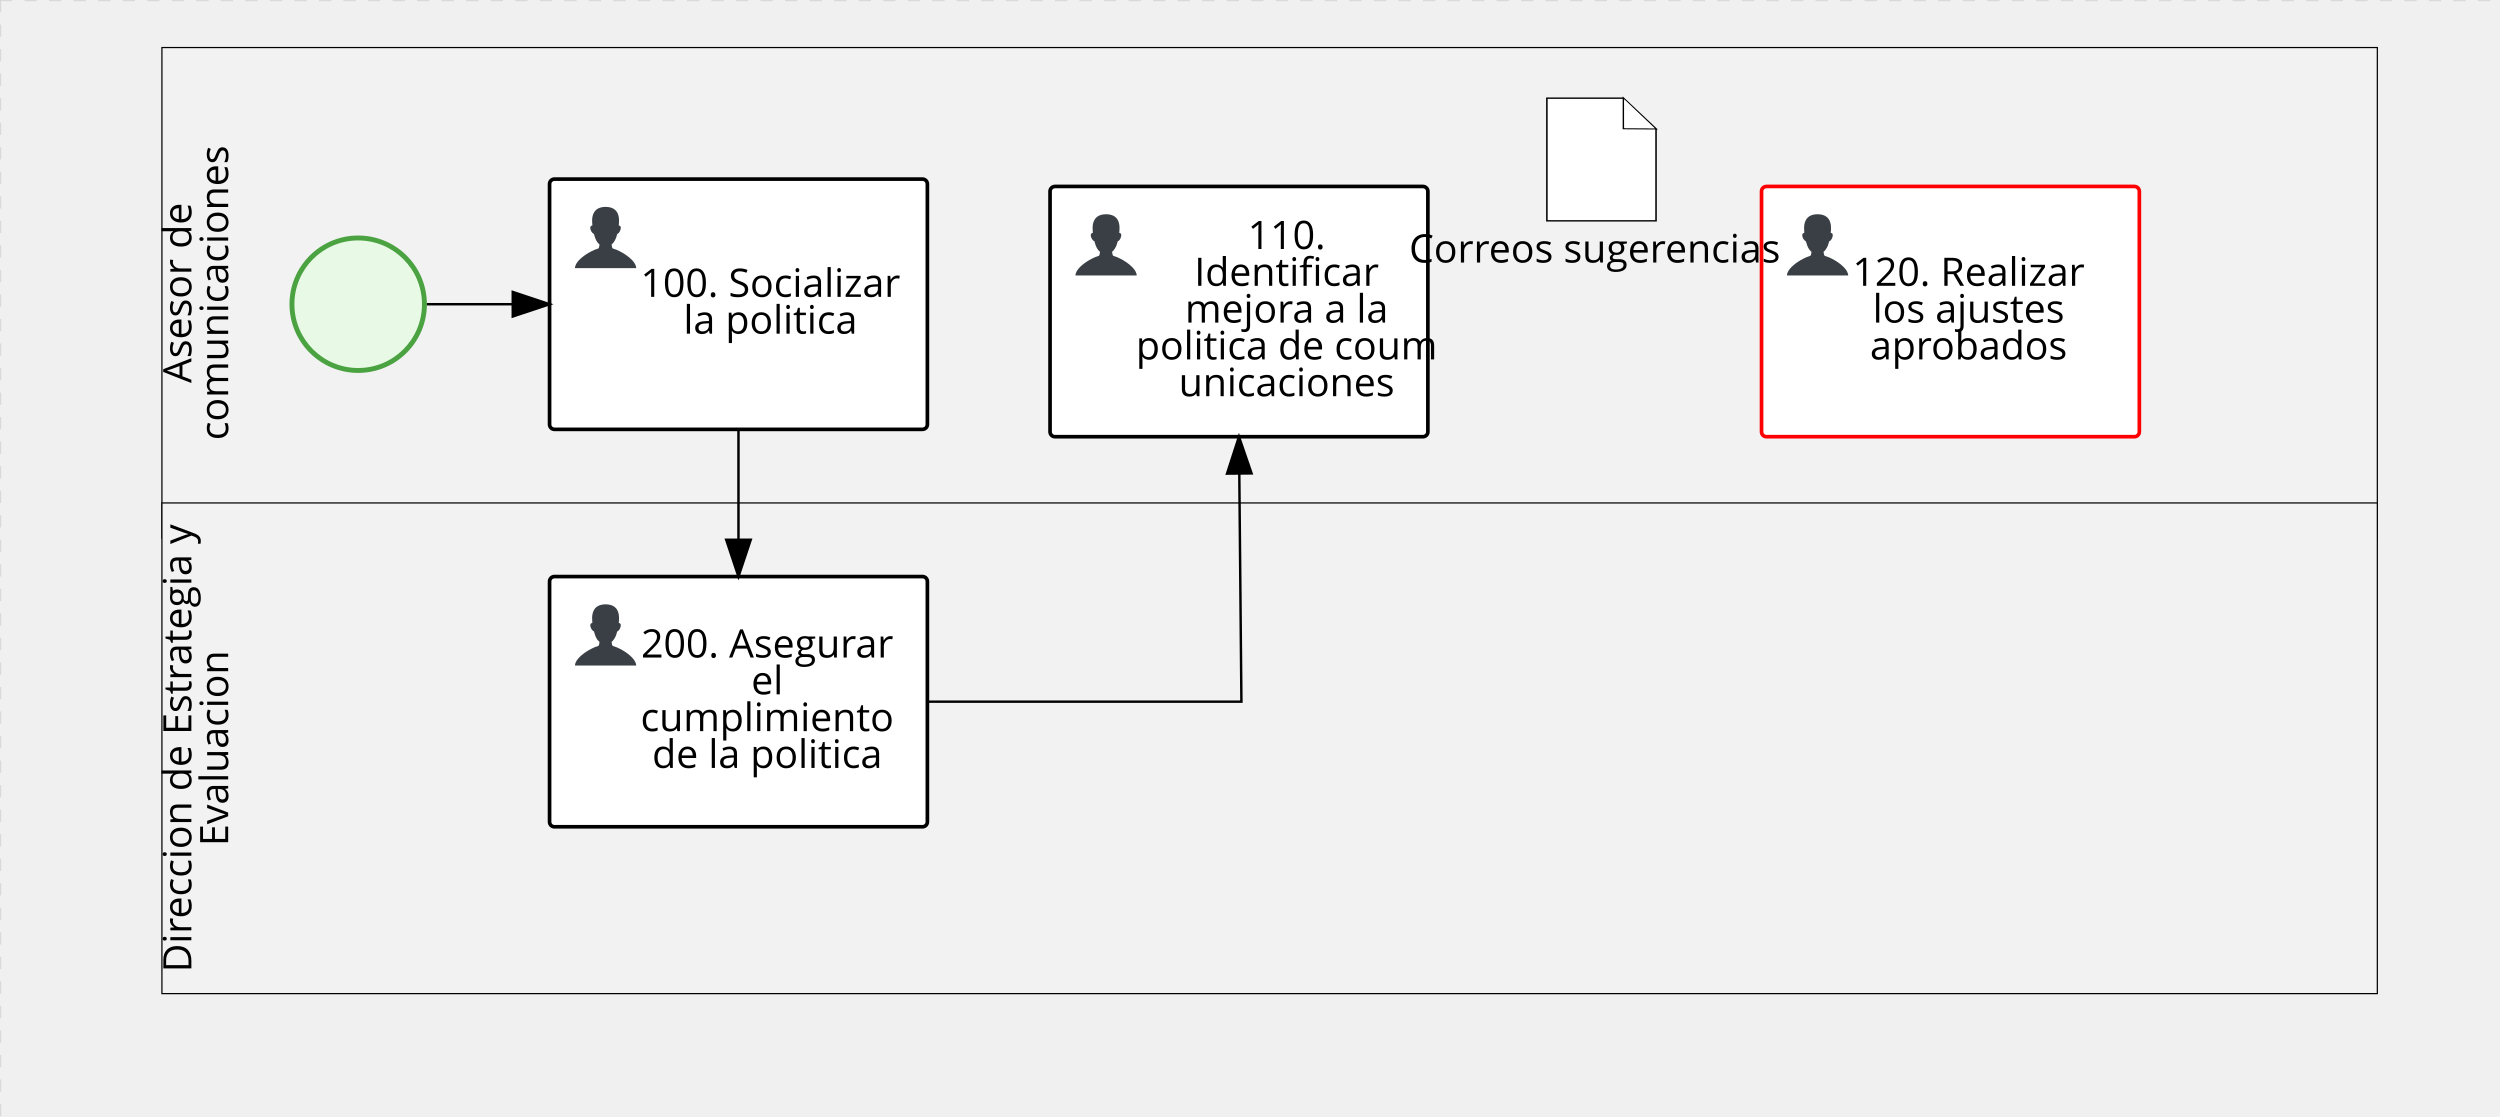
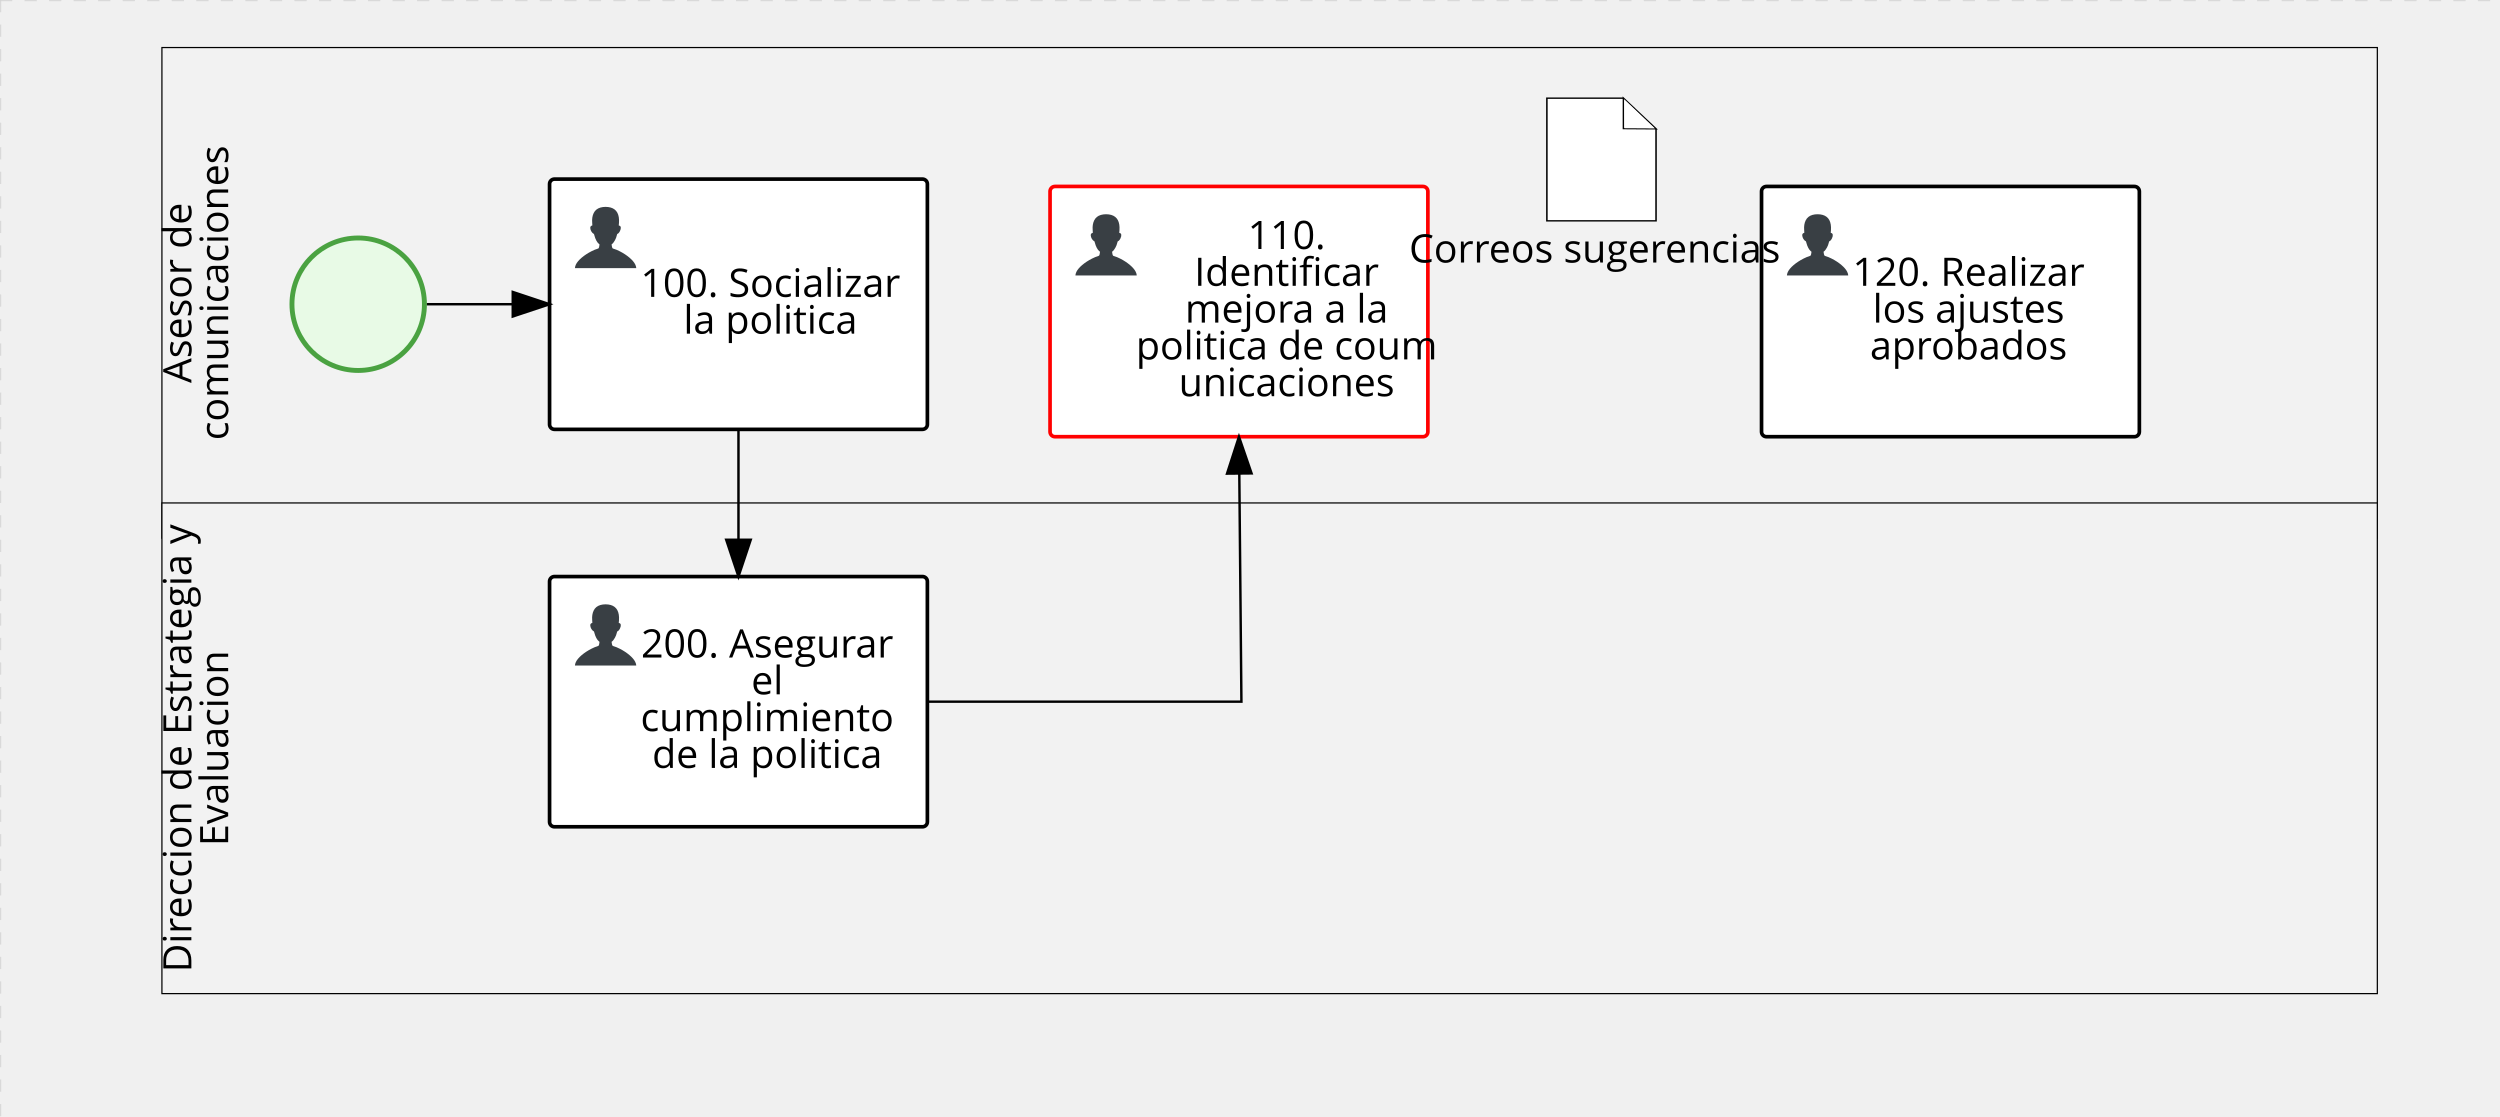
<svg xmlns="http://www.w3.org/2000/svg" version="1.1" width="1019" height="455" viewBox="0 0 1019 455">
  <defs />
  <g transform="matrix(1,0,0,1,0,0)">
    <g>
      <g>
        <g>
          <path fill="none" stroke="#d3d3d3" paint-order="fill stroke markers" d=" M 0 0 L 1200 0" stroke-miterlimit="10" stroke-opacity="0.8" stroke-dasharray="5" />
        </g>
        <g>
          <path fill="none" stroke="#d3d3d3" paint-order="fill stroke markers" d=" M 0 0 L 0 800" stroke-miterlimit="10" stroke-opacity="0.8" stroke-dasharray="5" />
        </g>
      </g>
      <g id="_683E4396-24D7-4638-881C-E2183E5F51CE" bpmn2nodeid="_683E4396-24D7-4638-881C-E2183E5F51CE" transform="matrix(1,0,0,1,66,19.3793)">
        <g>
          <path fill="none" stroke="none" />
        </g>
        <g transform="matrix(1,0,0,1,0,0)">
          <path fill="#f2f2f2" stroke="none" id="_683E4396-24D7-4638-881C-E2183E5F51CE?shapeType=BACKGROUND" paint-order="stroke fill markers" d=" M 0 0 L 903 0 L 903 200 L 0 200 L 0 0 Z Z" />
        </g>
        <g transform="matrix(1,0,0,1,0,0)">
          <path fill="none" stroke="rgb(0,0,0)" id="_683E4396-24D7-4638-881C-E2183E5F51CE?shapeType=BORDER&amp;renderType=STROKE" paint-order="fill stroke markers" d=" M 0 0 L 903 0 L 903 200 L 0 200 L 0 0 Z Z" stroke-miterlimit="10" stroke-width="0.5" stroke-dasharray="" />
        </g>
        <g transform="matrix(-1.8369701987210297e-16,-1,1,-1.8369701987210297e-16,0,160.0625)">
          <text fill="#000000" stroke="none" font-family="Open Sans" font-size="12pt" font-style="normal" font-weight="normal" text-decoration="normal" x="60.062" y="12" text-anchor="middle" dominant-baseline="alphabetic">     Asesor de      </text>
          <text fill="#000000" stroke="none" font-family="Open Sans" font-size="12pt" font-style="normal" font-weight="normal" text-decoration="normal" x="60.062" y="27" text-anchor="middle" dominant-baseline="alphabetic">comunicaciones</text>
        </g>
        <g id="_9BCE6AD8-8F45-4A36-9950-3890EF6B08EC" bpmn2nodeid="_9BCE6AD8-8F45-4A36-9950-3890EF6B08EC" transform="matrix(1,0,0,1,52,76.6207)">
          <g>
            <path fill="none" stroke="none" />
          </g>
          <g transform="matrix(0.125,0,0,0.125,0,0)">
            <g transform="matrix(1,0,0,1,0,0)">
              <path fill="#e8fae6" stroke="none" id="_9BCE6AD8-8F45-4A36-9950-3890EF6B08EC?shapeType=BACKGROUND" paint-order="stroke fill markers" d=" M 0 0 M 444 224 C 444 263.9 434.2 300.8 414.4 334.5 C 394.7 368.2 368 394.9 334.4 414.5 C 300.8 434.1 263.9 444 224 444 C 184.1 444 147.2 434.2 113.5 414.4 C 79.8 394.7 53.1 368 33.5 334.4 C 13.9 300.8 4 263.9 4 224 C 4 184.1 13.8 147.2 33.6 113.5 C 53.4 79.8 80.1 53.1 113.6 33.5 C 147.1 13.9 184.1 4 224 4 C 263.9 4 300.8 13.8 334.5 33.6 C 368.2 53.4 394.9 80.1 414.5 113.6 C 434.1 147.1 444 184.1 444 224 Z" />
            </g>
            <g>
              <g transform="matrix(1,0,0,1,0,0)">
                <g transform="matrix(1,0,0,1,0,0)">
                  <path fill="rgb(74,162,65)" stroke="none" id="_9BCE6AD8-8F45-4A36-9950-3890EF6B08EC?shapeType=BORDER&amp;renderType=FILL" paint-order="stroke fill markers" d=" M 0 0 M 224 0 C 100.3 0 0 100.3 0 224 C 0 347.7 100.3 448 224 448 C 347.7 448 448 347.7 448 224 C 448 100.3 347.7 0 224 0 Z M 0 0 M 224 432 C 109.1 432 16 338.9 16 224 C 16 109.1 109.1 16 224 16 C 338.9 16 432 109.1 432 224 C 432 338.9 338.9 432 224 432 Z" />
                </g>
              </g>
            </g>
          </g>
          <g transform="matrix(1,0,0,1,28,61)" />
        </g>
        <g id="_7D7F32C1-9C47-42F1-9FDC-F3C386D269F0" bpmn2nodeid="_7D7F32C1-9C47-42F1-9FDC-F3C386D269F0" transform="matrix(1,0,0,1,158,53.6207)">
          <g>
            <path fill="none" stroke="none" />
          </g>
          <g transform="matrix(1,0,0,1,0,0)">
            <path fill="#ffffff" stroke="none" id="_7D7F32C1-9C47-42F1-9FDC-F3C386D269F0?shapeType=BACKGROUND" paint-order="stroke fill markers" d=" M 2 0 L 152 0 L 152 0 A 2 2 0 0 1 154 2 L 154 100 L 154 100 A 2 2 0 0 1 152 102 L 2 102 L 2 102 A 2 2 0 0 1 0 100 L 0 2 L 0 2 A 2 2 0 0 1 2 0 Z" />
          </g>
          <g transform="matrix(1,0,0,1,0,0)">
            <path fill="none" stroke="rgb(0,0,0)" id="_7D7F32C1-9C47-42F1-9FDC-F3C386D269F0?shapeType=BORDER&amp;renderType=STROKE" paint-order="fill stroke markers" d=" M 2 0 L 152 0 L 152 0 A 2 2 0 0 1 154 2 L 154 100 L 154 100 A 2 2 0 0 1 152 102 L 2 102 L 2 102 A 2 2 0 0 1 0 100 L 0 2 L 0 2 A 2 2 0 0 1 2 0 Z" stroke-miterlimit="10" stroke-width="1.5" stroke-dasharray="" />
          </g>
          <g>
            <g transform="matrix(0.06,0,0,0.06,9.4,9.4)">
              <g transform="matrix(1,0,0,1,0,0)">
                <path fill="#393f44" stroke="none" id="_7D7F32C1-9C47-42F1-9FDC-F3C386D269F0_task__RvU5__iZSm" paint-order="stroke fill markers" d=" M 0 0 M 16 445.21 C 16 440.869 18.784 431.129 22.001 424.217 C 35.768 394.64 77.283 359.28 129 333.084 C 144.516 325.224 157.347 319.964 167.807 317.174 C 171.932 316.074 175.729 314.414 176.525 313.363 C 178.894 310.234 180.914 302.908 181.727 294.5 L 182.5 286.5 L 178.507 283.455 C 166.303 274.146 154.284 251.678 148.04 226.5 C 145.611 216.707 145.056 215.462 142.984 215.158 C 141.703 214.97 138.083 212.243 134.939 209.099 C 123.233 197.393 116.891 177.376 121.44 166.49 C 123.002 162.751 128.155 159.01 131.75 159.004 C 134.448 159 134.471 158.603 132.914 138.788 C 130.927 113.496 134.279 92.265 143.132 74.076 C 152.232 55.38 167.569 42.882 189.049 36.66 C 210.203 30.532 237.797 30.532 258.951 36.66 C 300.042 48.563 318.958 83.806 314.955 141 C 314.32 150.075 313.624 157.788 313.409 158.14 C 313.194 158.493 314.575 159.073 316.479 159.43 C 328.929 161.766 330.986 177.018 321.496 196.621 C 316.903 206.109 309.357 214.508 304.817 215.185 C 303.023 215.453 302.293 217.146 299.943 226.5 C 296.659 239.567 294.474 245.305 287.948 257.995 C 282.491 268.606 273.035 281.109 268.108 284.229 L 264.871 286.278 L 265.518 292.889 C 266.345 301.33 268.639 309.871 270.877 312.837 C 272.067 314.415 275.002 315.79 280.063 317.139 C 291.069 320.075 303.617 325.274 321 334.102 C 369.815 358.891 410.848 393.758 425.032 422.5 C 429.07 430.682 432 440.232 432 445.21 L 432 448 L 224 448 L 16 448 L 16 445.21 Z" />
              </g>
            </g>
          </g>
          <g transform="matrix(1,0,0,1,4.04,13.68)">
            <g transform="matrix(0.04,0,0,0.04,63.36,69.12)">
              <g transform="matrix(1,0,0,1,0,0)">
                <path fill="none" stroke="none" />
              </g>
              <g transform="matrix(1,0,0,1,0,0)">
                <path fill="none" stroke="none" />
              </g>
            </g>
          </g>
          <g transform="matrix(1,0,0,1,35,36)">
            <text fill="#000000" stroke="none" font-family="Open Sans" font-size="12pt" font-style="normal" font-weight="normal" text-decoration="normal" x="55.016" y="12" text-anchor="middle" dominant-baseline="alphabetic">100. Socializar </text>
            <text fill="#000000" stroke="none" font-family="Open Sans" font-size="12pt" font-style="normal" font-weight="normal" text-decoration="normal" x="55.016" y="27" text-anchor="middle" dominant-baseline="alphabetic">    la politica     </text>
          </g>
        </g>
        <g id="_BBF194CB-5DEC-4867-922F-7F6BB99A938A" bpmn2nodeid="_BBF194CB-5DEC-4867-922F-7F6BB99A938A" transform="matrix(1,0,0,1,362,56.6207)">
          <g>
            <path fill="none" stroke="none" />
          </g>
          <g transform="matrix(1,0,0,1,0,0)">
            <path fill="#ffffff" stroke="none" id="_BBF194CB-5DEC-4867-922F-7F6BB99A938A?shapeType=BACKGROUND" paint-order="stroke fill markers" d=" M 2 0 L 152 0 L 152 0 A 2 2 0 0 1 154 2 L 154 100 L 154 100 A 2 2 0 0 1 152 102 L 2 102 L 2 102 A 2 2 0 0 1 0 100 L 0 2 L 0 2 A 2 2 0 0 1 2 0 Z" />
          </g>
          <g transform="matrix(1,0,0,1,0,0)">
-             <path fill="none" stroke="rgb(0,0,0)" id="_BBF194CB-5DEC-4867-922F-7F6BB99A938A?shapeType=BORDER&amp;renderType=STROKE" paint-order="fill stroke markers" d=" M 2 0 L 152 0 L 152 0 A 2 2 0 0 1 154 2 L 154 100 L 154 100 A 2 2 0 0 1 152 102 L 2 102 L 2 102 A 2 2 0 0 1 0 100 L 0 2 L 0 2 A 2 2 0 0 1 2 0 Z" stroke-miterlimit="10" stroke-width="1.5" stroke-dasharray="" />
+             <path fill="none" stroke="rgb(255,0,0)" id="_BBF194CB-5DEC-4867-922F-7F6BB99A938A?shapeType=BORDER&amp;renderType=STROKE" paint-order="fill stroke markers" d=" M 2 0 L 152 0 L 152 0 A 2 2 0 0 1 154 2 L 154 100 L 154 100 A 2 2 0 0 1 152 102 L 2 102 L 2 102 A 2 2 0 0 1 0 100 L 0 2 L 0 2 A 2 2 0 0 1 2 0 Z" stroke-miterlimit="10" stroke-width="1.5" stroke-dasharray="" />
          </g>
          <g>
            <g transform="matrix(0.06,0,0,0.06,9.4,9.4)">
              <g transform="matrix(1,0,0,1,0,0)">
                <path fill="#393f44" stroke="none" id="_BBF194CB-5DEC-4867-922F-7F6BB99A938A_task__RvU5__iZSm" paint-order="stroke fill markers" d=" M 0 0 M 16 445.21 C 16 440.869 18.784 431.129 22.001 424.217 C 35.768 394.64 77.283 359.28 129 333.084 C 144.516 325.224 157.347 319.964 167.807 317.174 C 171.932 316.074 175.729 314.414 176.525 313.363 C 178.894 310.234 180.914 302.908 181.727 294.5 L 182.5 286.5 L 178.507 283.455 C 166.303 274.146 154.284 251.678 148.04 226.5 C 145.611 216.707 145.056 215.462 142.984 215.158 C 141.703 214.97 138.083 212.243 134.939 209.099 C 123.233 197.393 116.891 177.376 121.44 166.49 C 123.002 162.751 128.155 159.01 131.75 159.004 C 134.448 159 134.471 158.603 132.914 138.788 C 130.927 113.496 134.279 92.265 143.132 74.076 C 152.232 55.38 167.569 42.882 189.049 36.66 C 210.203 30.532 237.797 30.532 258.951 36.66 C 300.042 48.563 318.958 83.806 314.955 141 C 314.32 150.075 313.624 157.788 313.409 158.14 C 313.194 158.493 314.575 159.073 316.479 159.43 C 328.929 161.766 330.986 177.018 321.496 196.621 C 316.903 206.109 309.357 214.508 304.817 215.185 C 303.023 215.453 302.293 217.146 299.943 226.5 C 296.659 239.567 294.474 245.305 287.948 257.995 C 282.491 268.606 273.035 281.109 268.108 284.229 L 264.871 286.278 L 265.518 292.889 C 266.345 301.33 268.639 309.871 270.877 312.837 C 272.067 314.415 275.002 315.79 280.063 317.139 C 291.069 320.075 303.617 325.274 321 334.102 C 369.815 358.891 410.848 393.758 425.032 422.5 C 429.07 430.682 432 440.232 432 445.21 L 432 448 L 224 448 L 16 448 L 16 445.21 Z" />
              </g>
            </g>
          </g>
          <g transform="matrix(1,0,0,1,4.04,13.68)">
            <g transform="matrix(0.04,0,0,0.04,63.36,69.12)">
              <g transform="matrix(1,0,0,1,0,0)">
                <path fill="none" stroke="none" />
              </g>
              <g transform="matrix(1,0,0,1,0,0)">
                <path fill="none" stroke="none" />
              </g>
            </g>
          </g>
          <g transform="matrix(1,0,0,1,35,13.5)">
            <text fill="#000000" stroke="none" font-family="Open Sans" font-size="12pt" font-style="normal" font-weight="normal" text-decoration="normal" x="61.426" y="12" text-anchor="middle" dominant-baseline="alphabetic">          110.            </text>
            <text fill="#000000" stroke="none" font-family="Open Sans" font-size="12pt" font-style="normal" font-weight="normal" text-decoration="normal" x="61.426" y="27" text-anchor="middle" dominant-baseline="alphabetic">     Identificar      </text>
            <text fill="#000000" stroke="none" font-family="Open Sans" font-size="12pt" font-style="normal" font-weight="normal" text-decoration="normal" x="61.426" y="42" text-anchor="middle" dominant-baseline="alphabetic">    mejora a la      </text>
            <text fill="#000000" stroke="none" font-family="Open Sans" font-size="12pt" font-style="normal" font-weight="normal" text-decoration="normal" x="61.426" y="57" text-anchor="middle" dominant-baseline="alphabetic">politica de coum</text>
            <text fill="#000000" stroke="none" font-family="Open Sans" font-size="12pt" font-style="normal" font-weight="normal" text-decoration="normal" x="61.426" y="72" text-anchor="middle" dominant-baseline="alphabetic">    unicaciones    </text>
          </g>
        </g>
        <g id="_716ACD6B-4B34-4F81-AA9F-79049DC80C13" bpmn2nodeid="_716ACD6B-4B34-4F81-AA9F-79049DC80C13" transform="matrix(1,0,0,1,652,56.6207)">
          <g>
            <path fill="none" stroke="none" />
          </g>
          <g transform="matrix(1,0,0,1,0,0)">
            <path fill="#ffffff" stroke="none" id="_716ACD6B-4B34-4F81-AA9F-79049DC80C13?shapeType=BACKGROUND" paint-order="stroke fill markers" d=" M 2 0 L 152 0 L 152 0 A 2 2 0 0 1 154 2 L 154 100 L 154 100 A 2 2 0 0 1 152 102 L 2 102 L 2 102 A 2 2 0 0 1 0 100 L 0 2 L 0 2 A 2 2 0 0 1 2 0 Z" />
          </g>
          <g transform="matrix(1,0,0,1,0,0)">
-             <path fill="none" stroke="rgb(255,0,0)" id="_716ACD6B-4B34-4F81-AA9F-79049DC80C13?shapeType=BORDER&amp;renderType=STROKE" paint-order="fill stroke markers" d=" M 2 0 L 152 0 L 152 0 A 2 2 0 0 1 154 2 L 154 100 L 154 100 A 2 2 0 0 1 152 102 L 2 102 L 2 102 A 2 2 0 0 1 0 100 L 0 2 L 0 2 A 2 2 0 0 1 2 0 Z" stroke-miterlimit="10" stroke-width="1.5" stroke-dasharray="" />
+             <path fill="none" stroke="rgb(0,0,0)" id="_716ACD6B-4B34-4F81-AA9F-79049DC80C13?shapeType=BORDER&amp;renderType=STROKE" paint-order="fill stroke markers" d=" M 2 0 L 152 0 L 152 0 A 2 2 0 0 1 154 2 L 154 100 L 154 100 A 2 2 0 0 1 152 102 L 2 102 L 2 102 A 2 2 0 0 1 0 100 L 0 2 L 0 2 A 2 2 0 0 1 2 0 Z" stroke-miterlimit="10" stroke-width="1.5" stroke-dasharray="" />
          </g>
          <g>
            <g transform="matrix(0.06,0,0,0.06,9.4,9.4)">
              <g transform="matrix(1,0,0,1,0,0)">
                <path fill="#393f44" stroke="none" id="_716ACD6B-4B34-4F81-AA9F-79049DC80C13_task__RvU5__iZSm" paint-order="stroke fill markers" d=" M 0 0 M 16 445.21 C 16 440.869 18.784 431.129 22.001 424.217 C 35.768 394.64 77.283 359.28 129 333.084 C 144.516 325.224 157.347 319.964 167.807 317.174 C 171.932 316.074 175.729 314.414 176.525 313.363 C 178.894 310.234 180.914 302.908 181.727 294.5 L 182.5 286.5 L 178.507 283.455 C 166.303 274.146 154.284 251.678 148.04 226.5 C 145.611 216.707 145.056 215.462 142.984 215.158 C 141.703 214.97 138.083 212.243 134.939 209.099 C 123.233 197.393 116.891 177.376 121.44 166.49 C 123.002 162.751 128.155 159.01 131.75 159.004 C 134.448 159 134.471 158.603 132.914 138.788 C 130.927 113.496 134.279 92.265 143.132 74.076 C 152.232 55.38 167.569 42.882 189.049 36.66 C 210.203 30.532 237.797 30.532 258.951 36.66 C 300.042 48.563 318.958 83.806 314.955 141 C 314.32 150.075 313.624 157.788 313.409 158.14 C 313.194 158.493 314.575 159.073 316.479 159.43 C 328.929 161.766 330.986 177.018 321.496 196.621 C 316.903 206.109 309.357 214.508 304.817 215.185 C 303.023 215.453 302.293 217.146 299.943 226.5 C 296.659 239.567 294.474 245.305 287.948 257.995 C 282.491 268.606 273.035 281.109 268.108 284.229 L 264.871 286.278 L 265.518 292.889 C 266.345 301.33 268.639 309.871 270.877 312.837 C 272.067 314.415 275.002 315.79 280.063 317.139 C 291.069 320.075 303.617 325.274 321 334.102 C 369.815 358.891 410.848 393.758 425.032 422.5 C 429.07 430.682 432 440.232 432 445.21 L 432 448 L 224 448 L 16 448 L 16 445.21 Z" />
              </g>
            </g>
          </g>
          <g transform="matrix(1,0,0,1,4.04,13.68)">
            <g transform="matrix(0.04,0,0,0.04,63.36,69.12)">
              <g transform="matrix(1,0,0,1,0,0)">
                <path fill="none" stroke="none" />
              </g>
              <g transform="matrix(1,0,0,1,0,0)">
                <path fill="none" stroke="none" />
              </g>
            </g>
          </g>
          <g transform="matrix(1,0,0,1,35,28.5)">
            <text fill="#000000" stroke="none" font-family="Open Sans" font-size="12pt" font-style="normal" font-weight="normal" text-decoration="normal" x="49.395" y="12" text-anchor="middle" dominant-baseline="alphabetic">120. Realizar </text>
            <text fill="#000000" stroke="none" font-family="Open Sans" font-size="12pt" font-style="normal" font-weight="normal" text-decoration="normal" x="49.395" y="27" text-anchor="middle" dominant-baseline="alphabetic">  los ajustes   </text>
            <text fill="#000000" stroke="none" font-family="Open Sans" font-size="12pt" font-style="normal" font-weight="normal" text-decoration="normal" x="49.395" y="42" text-anchor="middle" dominant-baseline="alphabetic">  aprobados  </text>
          </g>
        </g>
        <g id="_64CD727A-D03E-4E92-826F-889B03A87023" bpmn2nodeid="_64CD727A-D03E-4E92-826F-889B03A87023" transform="matrix(1,0,0,1,559,20.6207)">
          <g>
            <path fill="none" stroke="none" />
          </g>
          <g transform="matrix(0.09070081,0,0,0.08169935,0,0)">
            <g transform="matrix(1,0,0,1,0,0)">
              <path fill="rgb(255,255,255)" stroke="rgb(0,0,0)" id="_64CD727A-D03E-4E92-826F-889B03A87023?shapeType=BORDER&amp;renderType=STROKE" paint-order="fill stroke markers" d=" M 0 0 M 404.814 0 L 60.736 0 L 60.736 612 L 551.263 612 L 551.263 153 Z M 0 0 M 404.814 0 L 551.263 153 L 404.788 151.859 Z" stroke-miterlimit="10" stroke-width="7" stroke-dasharray="0" />
            </g>
            <g transform="matrix(1,0,0,1,0,0)">
              <path fill="#ffffff" stroke="none" id="_64CD727A-D03E-4E92-826F-889B03A87023_dataObject__pwOi" paint-order="stroke fill markers" d=" M 0 0 M 407.78 5.025 L 408.622 150.153 L 545.916 151 Z" />
            </g>
          </g>
          <g transform="matrix(1,0,0,1,-50.66406,55)">
            <text fill="#000000" stroke="none" font-family="Open Sans" font-size="12pt" font-style="normal" font-weight="normal" text-decoration="normal" x="75.664" y="12" text-anchor="middle" dominant-baseline="alphabetic">Correos sugerencias</text>
          </g>
        </g>
      </g>
      <g id="_80AEDE34-9D5A-4714-9B0C-65FD503B0CC7" bpmn2nodeid="_80AEDE34-9D5A-4714-9B0C-65FD503B0CC7">
        <g>
          <path fill="none" stroke="rgb(0,0,0)" paint-order="fill stroke markers" d=" M 174 124 L 209 124" stroke-miterlimit="10" stroke-dasharray="" />
        </g>
        <g transform="matrix(1,0,0,1,174,124)" />
        <g transform="matrix(6.123233995736766e-17,1,-1,6.123233995736766e-17,224,119)">
          <path fill="rgb(0,0,0)" stroke="rgb(0,0,0)" paint-order="fill stroke markers" d=" M 10 15 L 0 15 L 5 0 Z" stroke-miterlimit="10" stroke-dasharray="" />
        </g>
        <g transform="matrix(1,0,0,1,174,114)" />
      </g>
      <g id="_052553D7-1069-4E3E-BF4C-2C32FE40EB2A" bpmn2nodeid="_052553D7-1069-4E3E-BF4C-2C32FE40EB2A" transform="matrix(1,0,0,1,66,205)">
        <g>
          <path fill="none" stroke="none" />
        </g>
        <g transform="matrix(1,0,0,1,0,0)">
          <path fill="#f2f2f2" stroke="none" id="_052553D7-1069-4E3E-BF4C-2C32FE40EB2A?shapeType=BACKGROUND" paint-order="stroke fill markers" d=" M 0 0 L 903 0 L 903 200 L 0 200 L 0 0 Z Z" />
        </g>
        <g transform="matrix(1,0,0,1,0,0)">
          <path fill="none" stroke="rgb(0,0,0)" id="_052553D7-1069-4E3E-BF4C-2C32FE40EB2A?shapeType=BORDER&amp;renderType=STROKE" paint-order="fill stroke markers" d=" M 0 0 L 903 0 L 903 200 L 0 200 L 0 0 Z Z" stroke-miterlimit="10" stroke-width="0.5" stroke-dasharray="" />
        </g>
        <g transform="matrix(-1.8369701987210297e-16,-1,1,-1.8369701987210297e-16,0,193.3789)">
          <text fill="#000000" stroke="none" font-family="Open Sans" font-size="12pt" font-style="normal" font-weight="normal" text-decoration="normal" x="93.379" y="12" text-anchor="middle" dominant-baseline="alphabetic">Direccion de Estrategia y </text>
          <text fill="#000000" stroke="none" font-family="Open Sans" font-size="12pt" font-style="normal" font-weight="normal" text-decoration="normal" x="93.379" y="27" text-anchor="middle" dominant-baseline="alphabetic">             Evaluacion             </text>
        </g>
        <g id="_7A4D09FB-145F-4D23-B7A2-E2E9EA3070AD" bpmn2nodeid="_7A4D09FB-145F-4D23-B7A2-E2E9EA3070AD" transform="matrix(1,0,0,1,158,30)">
          <g>
            <path fill="none" stroke="none" />
          </g>
          <g transform="matrix(1,0,0,1,0,0)">
            <path fill="#ffffff" stroke="none" id="_7A4D09FB-145F-4D23-B7A2-E2E9EA3070AD?shapeType=BACKGROUND" paint-order="stroke fill markers" d=" M 2 0 L 152 0 L 152 0 A 2 2 0 0 1 154 2 L 154 100 L 154 100 A 2 2 0 0 1 152 102 L 2 102 L 2 102 A 2 2 0 0 1 0 100 L 0 2 L 0 2 A 2 2 0 0 1 2 0 Z" />
          </g>
          <g transform="matrix(1,0,0,1,0,0)">
            <path fill="none" stroke="rgb(0,0,0)" id="_7A4D09FB-145F-4D23-B7A2-E2E9EA3070AD?shapeType=BORDER&amp;renderType=STROKE" paint-order="fill stroke markers" d=" M 2 0 L 152 0 L 152 0 A 2 2 0 0 1 154 2 L 154 100 L 154 100 A 2 2 0 0 1 152 102 L 2 102 L 2 102 A 2 2 0 0 1 0 100 L 0 2 L 0 2 A 2 2 0 0 1 2 0 Z" stroke-miterlimit="10" stroke-width="1.5" stroke-dasharray="" />
          </g>
          <g>
            <g transform="matrix(0.06,0,0,0.06,9.4,9.4)">
              <g transform="matrix(1,0,0,1,0,0)">
                <path fill="#393f44" stroke="none" id="_7A4D09FB-145F-4D23-B7A2-E2E9EA3070AD_task__RvU5__iZSm" paint-order="stroke fill markers" d=" M 0 0 M 16 445.21 C 16 440.869 18.784 431.129 22.001 424.217 C 35.768 394.64 77.283 359.28 129 333.084 C 144.516 325.224 157.347 319.964 167.807 317.174 C 171.932 316.074 175.729 314.414 176.525 313.363 C 178.894 310.234 180.914 302.908 181.727 294.5 L 182.5 286.5 L 178.507 283.455 C 166.303 274.146 154.284 251.678 148.04 226.5 C 145.611 216.707 145.056 215.462 142.984 215.158 C 141.703 214.97 138.083 212.243 134.939 209.099 C 123.233 197.393 116.891 177.376 121.44 166.49 C 123.002 162.751 128.155 159.01 131.75 159.004 C 134.448 159 134.471 158.603 132.914 138.788 C 130.927 113.496 134.279 92.265 143.132 74.076 C 152.232 55.38 167.569 42.882 189.049 36.66 C 210.203 30.532 237.797 30.532 258.951 36.66 C 300.042 48.563 318.958 83.806 314.955 141 C 314.32 150.075 313.624 157.788 313.409 158.14 C 313.194 158.493 314.575 159.073 316.479 159.43 C 328.929 161.766 330.986 177.018 321.496 196.621 C 316.903 206.109 309.357 214.508 304.817 215.185 C 303.023 215.453 302.293 217.146 299.943 226.5 C 296.659 239.567 294.474 245.305 287.948 257.995 C 282.491 268.606 273.035 281.109 268.108 284.229 L 264.871 286.278 L 265.518 292.889 C 266.345 301.33 268.639 309.871 270.877 312.837 C 272.067 314.415 275.002 315.79 280.063 317.139 C 291.069 320.075 303.617 325.274 321 334.102 C 369.815 358.891 410.848 393.758 425.032 422.5 C 429.07 430.682 432 440.232 432 445.21 L 432 448 L 224 448 L 16 448 L 16 445.21 Z" />
              </g>
            </g>
          </g>
          <g transform="matrix(1,0,0,1,4.04,13.68)">
            <g transform="matrix(0.04,0,0,0.04,63.36,69.12)">
              <g transform="matrix(1,0,0,1,0,0)">
                <path fill="none" stroke="none" />
              </g>
              <g transform="matrix(1,0,0,1,0,0)">
                <path fill="none" stroke="none" />
              </g>
            </g>
          </g>
          <g transform="matrix(1,0,0,1,35,21)">
            <text fill="#000000" stroke="none" font-family="Open Sans" font-size="12pt" font-style="normal" font-weight="normal" text-decoration="normal" x="53.707" y="12" text-anchor="middle" dominant-baseline="alphabetic">200. Asegurar </text>
            <text fill="#000000" stroke="none" font-family="Open Sans" font-size="12pt" font-style="normal" font-weight="normal" text-decoration="normal" x="53.707" y="27" text-anchor="middle" dominant-baseline="alphabetic">           el            </text>
            <text fill="#000000" stroke="none" font-family="Open Sans" font-size="12pt" font-style="normal" font-weight="normal" text-decoration="normal" x="53.707" y="42" text-anchor="middle" dominant-baseline="alphabetic">cumplimiento </text>
            <text fill="#000000" stroke="none" font-family="Open Sans" font-size="12pt" font-style="normal" font-weight="normal" text-decoration="normal" x="53.707" y="57" text-anchor="middle" dominant-baseline="alphabetic"> de la politica  </text>
          </g>
        </g>
      </g>
      <g id="_8E1C7E33-CCC3-4C6C-AD18-059E3169FE93" bpmn2nodeid="_8E1C7E33-CCC3-4C6C-AD18-059E3169FE93">
        <g>
          <path fill="none" stroke="rgb(0,0,0)" paint-order="fill stroke markers" d=" M 301 175 L 301 220" stroke-miterlimit="10" stroke-dasharray="" />
        </g>
        <g transform="matrix(1,0,0,1,301,175)" />
        <g transform="matrix(-1,1.2246467991473532e-16,-1.2246467991473532e-16,-1,306,235)">
          <path fill="rgb(0,0,0)" stroke="rgb(0,0,0)" paint-order="fill stroke markers" d=" M 10 15 L 0 15 L 5 0 Z" stroke-miterlimit="10" stroke-dasharray="" />
        </g>
        <g transform="matrix(1,0,0,1,311,205)" />
      </g>
      <g id="_95C4B31B-A944-4D56-B132-67904788E197" bpmn2nodeid="_95C4B31B-A944-4D56-B132-67904788E197">
        <g>
          <path fill="none" stroke="rgb(0,0,0)" paint-order="fill stroke markers" d=" M 378 286 L 506 286 L 505.139 192.999" stroke-miterlimit="10" stroke-dasharray="" />
        </g>
        <g transform="matrix(1,0,0,1,378,286)" />
        <g transform="matrix(0.9999571,-0.009258861,0.009258861,0.9999571,500.0002,178.0463)">
          <path fill="rgb(0,0,0)" stroke="rgb(0,0,0)" paint-order="fill stroke markers" d=" M 10 15 L 0 15 L 5 0 Z" stroke-miterlimit="10" stroke-dasharray="" />
        </g>
        <g transform="matrix(1,0,0,1,378,276)" />
      </g>
      <g transform="matrix(1,0,0,1,66,205)" />
      <g transform="matrix(1,0,0,1,224,235)" />
      <g transform="matrix(1,0,0,1,66,19.3793)" />
      <g transform="matrix(1,0,0,1,118,96)" />
      <g transform="matrix(1,0,0,1,224,73)" />
      <g transform="matrix(1,0,0,1,428,76)" />
      <g transform="matrix(1,0,0,1,718,76)" />
      <g transform="matrix(1,0,0,1,625,40)" />
    </g>
  </g>
</svg>
